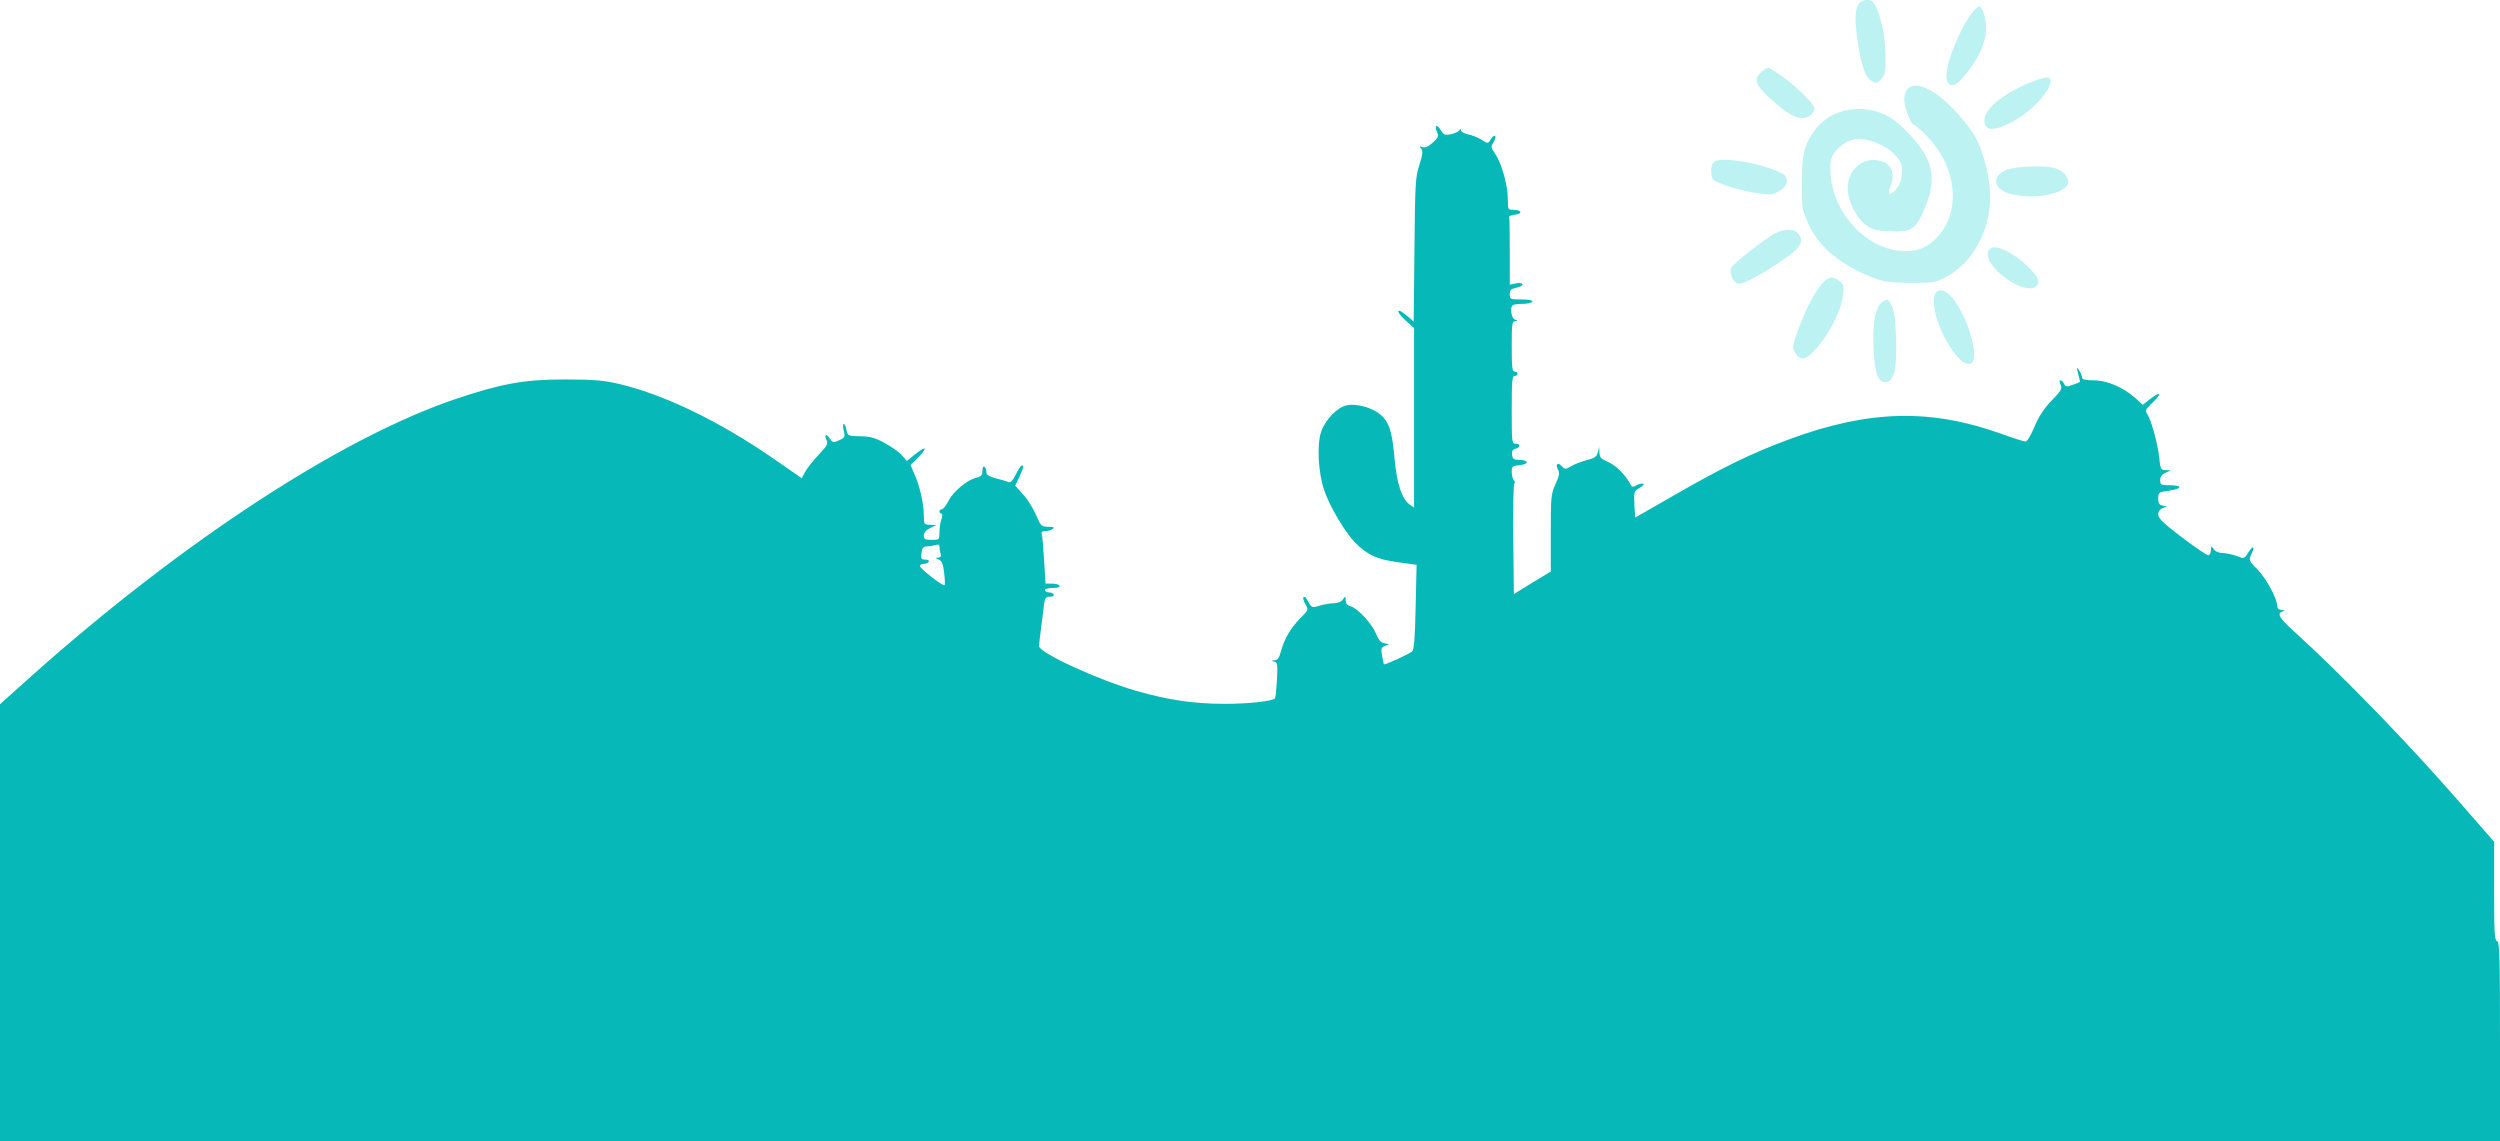
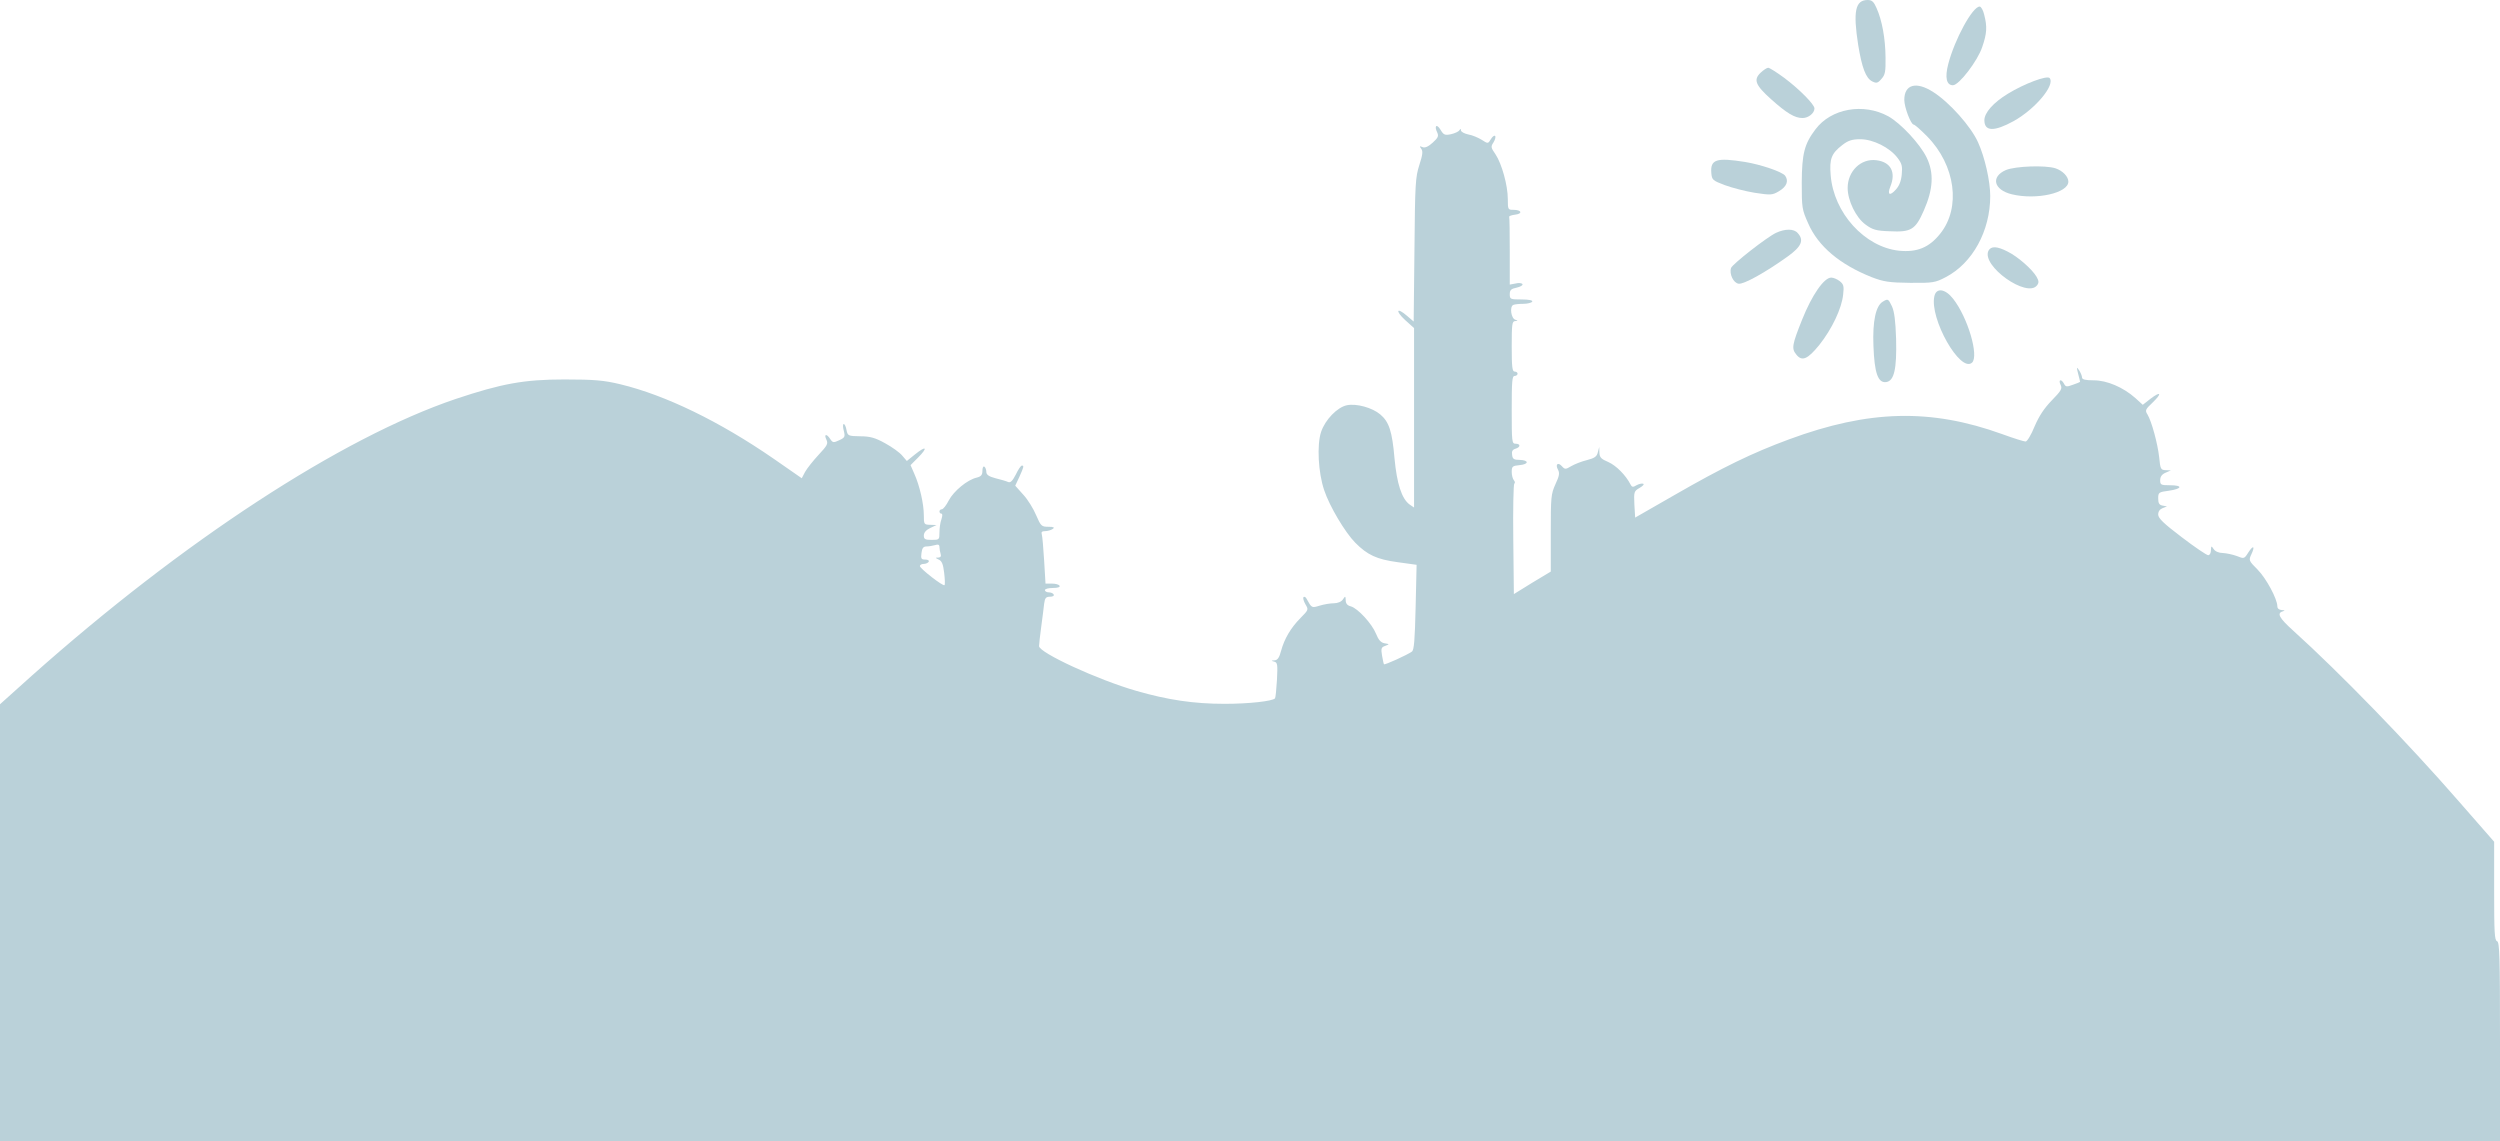
<svg xmlns="http://www.w3.org/2000/svg" width="1525" height="696" viewBox="0 0 1525 696" fill="none">
  <g clip-path="url(#clip0_24_16)">
-     <path d="M1144.7 4.933C1148.04 12.4 1150.06 23.333 1150.18 34.933C1150.3 43.867 1149.95 45.6 1147.68 48.133C1145.42 50.8 1144.58 50.933 1141.96 49.6C1138.15 47.6 1135.77 41.333 1133.5 27.467C1130.29 6.8 1131.72 0 1139.34 0C1141.84 0 1143.04 1.067 1144.7 4.933Z" fill="#BDF2F2" />
-     <path d="M1210.35 8.933C1212.26 16.267 1212.02 20.4 1209.16 28.667C1206.42 37.067 1194.98 52 1191.29 52C1187.36 52 1186.28 47.333 1188.43 39.067C1192.36 24 1203.2 4 1207.61 4C1208.44 4 1209.75 6.267 1210.35 8.933Z" fill="#BDF2F2" />
-     <path d="M1088.35 47.467C1097.64 54.4 1106.82 63.733 1106.82 66.133C1106.82 69.067 1103.12 72 1099.55 72C1094.78 72 1089.9 69.067 1080.37 60.533C1070.72 51.867 1069.53 48.667 1073.93 44.4C1075.72 42.667 1077.87 41.333 1078.58 41.333C1079.41 41.333 1083.82 44.133 1088.35 47.467Z" fill="#BDF2F2" />
-     <path d="M1250.26 47.6C1253.84 51.734 1241.68 66.4 1228.34 73.867C1216.43 80.4 1210.47 80.267 1210.47 73.334C1210.47 68.8 1215.83 62.667 1224.77 57.2C1234.77 51.067 1248.59 45.867 1250.26 47.6Z" fill="#BDF2F2" />
-     <path d="M1179.25 56.133C1189.14 62.4 1202.37 77.2 1206.66 86.933C1210.71 95.867 1214.04 110.4 1214.04 119.6C1214.04 140.8 1203.32 160.533 1186.88 169.067C1180.56 172.4 1179.02 172.667 1165.2 172.533C1152.45 172.4 1148.99 171.867 1141.72 169.067C1122.3 161.333 1109.08 150.267 1103 136.267C1099.19 127.733 1099.07 126.8 1099.07 111.333C1099.19 93.867 1100.62 87.867 1107.41 78.933C1116.94 66.133 1136.72 62.667 1151.85 70.933C1159.48 75.2 1171.15 87.733 1175.2 96C1179.85 105.467 1179.25 115.467 1173.54 128.4C1168.41 140.133 1165.79 141.733 1152.69 141.067C1144.46 140.8 1142.2 140.133 1137.91 136.933C1132.07 132.667 1127.07 122.267 1127.07 114.667C1127.07 104.4 1135.17 96.533 1144.58 97.733C1153.4 98.8 1156.74 105.067 1153.04 114C1151.14 118.8 1152.8 119.733 1156.38 115.733C1158.52 113.467 1159.71 110.4 1160.07 106.4C1160.55 101.467 1160.19 99.867 1157.57 96.4C1152.8 90 1142.56 84.933 1134.81 84.933C1129.69 84.933 1127.31 85.733 1123.73 88.533C1117.18 93.6 1115.87 96.933 1116.71 106.8C1118.49 129.867 1137.44 150.667 1158.4 152.933C1169.37 154 1176.75 151.067 1183.54 142.533C1196.29 126.667 1192.84 100.8 1175.56 83.2C1171.63 79.2 1167.94 76 1167.34 76C1165.67 76 1161.62 65.467 1161.62 60.933C1161.62 51.467 1168.89 49.467 1179.25 56.133Z" fill="#BDF2F2" />
-     <path d="M878.662 79.067C880.568 82.267 881.283 82.667 885.096 81.867C887.479 81.333 889.742 80.267 890.219 79.467C890.934 78.4 891.172 78.4 891.172 79.467C891.172 80.4 893.197 81.467 895.58 82C898.082 82.4 901.775 84 903.92 85.333C907.613 87.733 907.732 87.733 909.4 84.933C910.354 83.333 911.545 82.4 912.021 82.933C912.498 83.467 912.021 85.2 911.068 86.8C909.281 89.467 909.4 90 912.26 94.133C916.072 99.867 919.766 113.067 919.766 121.467C919.766 127.867 919.885 128 923.221 128C928.225 128 928.939 130.4 924.293 130.933C922.148 131.2 920.48 131.733 920.6 132.267C920.838 132.933 920.957 142.4 920.957 153.467V173.6L924.531 172.933C926.438 172.4 928.344 172.667 928.701 173.333C929.059 174 927.51 174.933 925.127 175.467C921.791 176.133 920.957 176.933 920.957 179.467C920.957 182.533 921.314 182.667 928.225 182.667C932.633 182.667 935.135 183.2 934.658 184C934.301 184.667 931.799 185.333 929.297 185.333C926.795 185.333 923.936 185.6 923.102 186C920.719 187.067 921.791 194.4 924.412 195.067C926.08 195.6 926.08 195.733 924.174 195.867C922.387 196 922.148 197.733 922.148 211.333C922.148 224.133 922.506 226.667 923.936 226.667C924.889 226.667 925.723 227.2 925.723 228C925.723 228.667 924.889 229.333 923.936 229.333C922.387 229.333 922.148 232.533 922.148 250C922.148 269.733 922.268 270.667 924.531 270.667C927.629 270.667 927.629 272.8 924.412 273.733C922.625 274.267 922.029 275.333 922.387 277.467C922.625 280 923.578 280.533 926.914 280.533C932.752 280.667 932.752 283.2 926.914 283.733C922.625 284.133 922.148 284.533 922.148 287.867C922.148 289.867 922.744 292.133 923.459 292.933C924.174 293.733 924.293 294.667 923.697 295.067C923.221 295.467 922.863 310.667 923.102 329.067L923.459 362.4L934.658 355.467L945.977 348.667V325.2C945.977 303.067 946.096 301.467 948.836 295.333C951.219 290.267 951.457 288.533 950.385 286.533C948.598 283.333 950.266 281.6 952.768 284.4C954.555 286.4 955.031 286.4 958.367 284.4C960.393 283.2 964.682 281.467 968.018 280.667C972.664 279.467 974.094 278.533 974.689 275.867L975.523 272.667L975.643 276.133C975.762 279.067 976.715 280 981.123 281.867C985.889 284 991.727 289.867 994.586 295.467C995.42 297.2 996.135 297.333 998.279 296C999.709 295.2 1001.5 294.8 1002.33 295.067C1003.16 295.333 1002.09 296.533 1000.19 297.6C996.73 299.6 996.611 300 996.969 307.733L997.445 315.733L1021.39 302C1051.06 284.933 1068.93 276.267 1091.33 268C1140.06 250 1177.71 249.067 1221.31 264.8C1228.22 267.333 1234.65 269.333 1235.61 269.333C1236.56 269.333 1239.06 265.2 1241.09 260.133C1243.83 253.733 1246.93 249.067 1251.57 244.267C1257.41 238.267 1258.12 237.067 1256.93 234.667C1255.38 231.467 1257.41 230.933 1259.08 234.133C1260.03 236 1260.75 236.133 1264.56 234.667C1266.94 233.867 1268.85 233.067 1268.85 232.933C1268.85 232.8 1268.37 230.533 1267.66 228C1266.58 223.733 1266.7 223.6 1268.25 225.867C1269.21 227.333 1270.04 229.333 1270.04 230.267C1270.04 231.467 1272.06 232 1277.19 232C1285.29 232 1295.18 236.267 1302.56 242.8L1307.09 246.933L1311.86 243.2C1318.17 238.4 1319.01 239.867 1313.05 245.6C1308.64 249.733 1308.4 250.4 1309.95 252.8C1312.45 256.933 1316.15 270.4 1317.1 278.933C1317.81 286.133 1318.05 286.667 1321.03 286.8L1324.25 286.933L1320.91 288.4C1318.77 289.333 1317.7 290.8 1317.7 292.933C1317.7 295.733 1318.17 296 1323.65 296C1331.63 296 1331.28 298.133 1323.06 299.333C1316.86 300.133 1316.5 300.4 1316.5 304C1316.5 306.933 1317.1 308 1319.12 308.4L1321.87 308.933L1319.12 310C1317.46 310.667 1316.5 312 1316.5 313.867C1316.5 316.133 1319.84 319.333 1330.92 327.733C1338.78 333.733 1346.05 338.667 1347 338.667C1347.96 338.667 1348.67 337.333 1348.67 335.6C1348.79 332.933 1348.91 332.8 1350.34 334.933C1351.29 336.4 1353.56 337.333 1355.94 337.333C1358.2 337.467 1362.02 338.267 1364.52 339.2C1368.81 340.933 1369.04 340.933 1371.43 337.067C1374.53 332.267 1375.72 333.067 1373.33 338.133C1371.67 341.733 1371.67 342 1377.15 347.467C1382.39 352.8 1389.18 365.333 1389.18 369.867C1389.18 371.2 1390.25 372 1391.8 372.133C1393.83 372.267 1394.06 372.4 1392.52 372.933C1388.7 374 1390.25 376.933 1398.83 384.667C1427.3 410.4 1468.65 452.933 1499.74 488.667L1521.43 513.467V543.467C1521.43 568.8 1521.66 573.6 1523.21 574.133C1524.76 574.8 1525 582.933 1525 635.467V696H762.5H0V562.8V429.6L19.301 412.267C111.516 330.133 208.258 266.933 278.074 243.333C306.072 234 319.654 231.467 344.316 231.467C362.426 231.467 368.502 232 378.391 234.4C406.031 241.067 438.914 257.067 471.797 279.733L489.072 291.733L491.098 287.867C492.289 285.733 495.982 281.067 499.318 277.467C504.68 271.733 505.275 270.667 504.084 268.133C502.416 264.667 504.322 264.4 506.467 267.867C508.016 270.133 508.492 270.133 511.947 268.533C515.402 266.933 515.641 266.4 514.688 262.667C514.092 260.533 514.092 258.667 514.688 258.667C515.283 258.667 515.998 260.267 516.355 262.267C517.07 265.867 517.428 266 524.695 266.133C530.771 266.133 533.988 267.067 539.945 270.4C544.115 272.667 548.762 276 550.311 277.867L553.17 281.2L558.293 277.067C565.084 271.6 566.156 272.933 560.08 279.067L555.434 283.733L557.816 289.2C561.033 296.4 563.535 307.467 563.535 314.267C563.535 319.867 563.654 320 567.348 320.133L571.279 320.267L567.348 322.133C564.846 323.333 563.535 324.933 563.535 326.667C563.535 328.933 564.369 329.333 568.301 329.333C572.947 329.333 573.066 329.2 573.066 324.8C573.066 322.267 573.543 318.667 574.258 316.8C574.973 314.533 574.973 313.333 574.258 313.333C573.543 313.333 573.066 312.667 573.066 312C573.066 311.2 573.781 310.667 574.496 310.667C575.33 310.667 577.236 308.267 578.785 305.2C581.764 299.6 589.984 292.667 595.822 291.333C598.443 290.667 599.277 289.733 599.277 287.2C599.277 285.333 599.754 284.267 600.469 284.667C601.064 285.067 601.66 286.533 601.66 287.867C601.66 289.6 603.209 290.667 607.26 291.733C610.477 292.533 613.812 293.467 614.885 294C616.434 294.667 617.625 293.333 619.65 289.467C621.08 286.4 622.748 284 623.344 284C624.773 284 624.535 284.8 621.795 290.933L619.293 296.267L624.178 301.733C626.918 304.667 630.373 310.267 632.041 314.267C634.9 320.933 635.377 321.333 639.547 321.333C642.764 321.333 643.479 321.733 642.168 322.667C641.215 323.333 639.07 324 637.521 324C635.615 324 635.02 324.533 635.496 326C635.854 327.067 636.449 334.267 636.926 342L637.76 356H641.691C643.836 356 645.98 356.533 646.338 357.333C646.814 358.133 645.146 358.667 642.287 358.667C639.547 358.667 637.402 359.2 637.402 360C637.402 360.667 638.475 361.333 639.666 361.333C640.977 361.333 642.406 361.867 642.764 362.667C643.121 363.467 642.168 364 640.5 364C637.998 364 637.402 364.8 636.926 368.267C636.688 370.667 635.854 377.067 635.139 382.4C634.424 387.733 633.828 392.933 633.828 394.133C633.828 398.133 669.57 414.667 693.279 421.467C712.342 426.933 728.068 429.333 747.012 429.333C761.785 429.333 776.201 427.733 777.75 426C778.107 425.6 778.584 420.533 778.941 414.8C779.418 405.333 779.299 404.133 777.273 403.6C775.248 403.067 775.248 402.933 777.512 402.8C779.299 402.667 780.371 401.2 781.443 397.067C783.469 389.6 787.4 382.933 793.357 376.933C798.242 372 798.242 371.867 796.336 368.667C795.264 366.8 794.668 364.8 795.145 364.267C795.621 363.733 796.574 364.267 797.051 365.333C800.148 370.933 800.148 370.933 804.914 369.467C807.535 368.667 811.348 368 813.611 368C815.994 368 818.258 367.067 819.211 365.6C820.641 363.467 820.76 363.467 820.879 366.133C820.879 368.133 821.832 369.333 823.977 369.867C828.266 371.067 836.844 380.4 839.346 386.533C840.895 390.4 842.324 392 844.588 392.4C847.686 392.933 847.686 392.933 844.945 394C842.562 394.8 842.324 395.6 843.039 399.867C843.516 402.533 843.992 404.933 844.23 405.2C844.707 405.733 858.289 399.6 861.268 397.467C862.578 396.533 863.055 390.533 863.531 370.4L864.127 344.533L852.57 342.933C839.822 341.2 834.104 338.533 826.717 331.067C820.521 324.8 810.99 308.8 807.773 299.067C804.08 288.267 803.246 271.333 805.867 263.467C808.369 256 815.756 248.4 821.594 247.2C827.432 246 837.082 248.667 841.967 252.8C847.328 257.333 849.234 263.067 850.664 279.733C852.094 295.067 855.072 304.267 859.838 307.733L862.578 309.6V254.933V200.133L857.098 195.2C850.902 189.467 851.975 187.2 858.289 192.667L862.34 196.133L862.816 152.4C863.174 111.867 863.412 108.133 865.795 100.667C867.82 94.4 868.059 92.267 866.986 90.8C865.795 89.2 865.914 88.933 867.701 89.733C869.131 90.4 871.275 89.467 873.896 87.067C877.113 84.133 877.709 83.067 876.756 80.933C874.73 76.8 876.279 75.2 878.662 79.067ZM565.203 333.333C563.297 333.333 562.463 334.267 562.105 337.333C561.629 340.8 561.986 341.333 564.369 341.333C566.037 341.333 566.871 341.867 566.514 342.667C566.156 343.333 564.727 344 563.416 344C562.225 344 561.152 344.533 561.152 345.333C561.152 346.8 575.33 357.867 576.164 356.933C576.521 356.533 576.402 353.2 575.926 349.333C575.33 344.133 574.496 342.133 572.59 341.333C570.445 340.267 570.326 340.133 572.352 340.133C573.781 340 574.258 339.333 573.781 337.867C573.424 336.667 573.066 334.8 573.066 333.733C573.066 332.267 572.352 331.867 570.326 332.533C568.896 332.933 566.514 333.333 565.203 333.333Z" fill="#07B8B8" />
-     <path d="M1064.52 98.8C1074.17 100.4 1087.16 104.8 1088.95 107.2C1091.21 110.4 1089.9 113.866 1085.13 116.666C1081.08 119.066 1080.13 119.066 1070.36 117.6C1064.64 116.666 1056.42 114.533 1052.13 112.933C1044.74 110.133 1044.27 109.733 1043.91 105.6C1043.2 97.2 1047.01 96 1064.52 98.8Z" fill="#BDF2F2" />
-     <path d="M1253.84 102.667C1258.24 104.134 1261.7 107.734 1261.7 110.8C1261.7 117.734 1242.16 122.134 1227.27 118.534C1216.19 115.867 1214.16 107.867 1223.57 103.734C1229.41 101.334 1247.64 100.667 1253.84 102.667Z" fill="#BDF2F2" />
-     <path d="M1096.57 142.133C1100.62 146.533 1098.95 150.4 1090.38 156.533C1076.79 166.267 1063.81 173.467 1060.59 173.067C1057.37 172.667 1054.75 167.067 1055.94 163.467C1056.78 161.067 1077.98 144.533 1083.46 142C1088.95 139.467 1094.31 139.467 1096.57 142.133Z" fill="#BDF2F2" />
-     <path d="M1224.65 153.467C1230.84 156.533 1239.54 164.133 1242.28 168.8C1243.71 171.333 1243.83 172.4 1242.64 174C1236.56 182.133 1208.44 162.133 1212.97 152.933C1214.52 150 1218.21 150.133 1224.65 153.467Z" fill="#BDF2F2" />
-     <path d="M1122.19 171.467C1124.57 173.333 1124.93 174.533 1124.33 179.6C1123.5 188.133 1117.42 200.8 1109.79 210.4C1102.65 219.2 1099.19 220.667 1095.74 216.267C1092.76 212.667 1093.12 210.4 1099.31 194.933C1105.27 180 1112.65 169.333 1117.06 169.333C1118.37 169.333 1120.64 170.267 1122.19 171.467Z" fill="#BDF2F2" />
-     <path d="M1191.41 182.266C1200.34 193.6 1207.25 217.066 1202.96 221.2C1195.81 227.733 1176.87 194.266 1179.97 180.666C1181.16 175.333 1186.64 176.133 1191.41 182.266Z" fill="#BDF2F2" />
-     <path d="M1154.12 186.933C1155.54 190.133 1156.26 195.6 1156.62 206.667C1157.09 225.2 1155.43 232.4 1150.54 233.067C1145.54 233.733 1143.39 227.467 1142.8 210.933C1142.2 196 1144.23 186.533 1148.52 184C1151.61 182.133 1151.85 182.133 1154.12 186.933Z" fill="#BDF2F2" />
+     <path d="M1144.7 4.933C1148.04 12.4 1150.06 23.333 1150.18 34.933C1150.3 43.867 1149.95 45.6 1147.68 48.133C1145.42 50.8 1144.58 50.933 1141.96 49.6C1138.15 47.6 1135.77 41.333 1133.5 27.467C1130.29 6.8 1131.72 0 1139.34 0C1141.84 0 1143.04 1.067 1144.7 4.933Z" fill="#BAD1D9" />
+     <path d="M1210.35 8.933C1212.26 16.267 1212.02 20.4 1209.16 28.667C1206.42 37.067 1194.98 52 1191.29 52C1187.36 52 1186.28 47.333 1188.43 39.067C1192.36 24 1203.2 4 1207.61 4C1208.44 4 1209.75 6.267 1210.35 8.933Z" fill="#BAD1D9" />
+     <path d="M1088.35 47.467C1097.64 54.4 1106.82 63.733 1106.82 66.133C1106.82 69.067 1103.12 72 1099.55 72C1094.78 72 1089.9 69.067 1080.37 60.533C1070.72 51.867 1069.53 48.667 1073.93 44.4C1075.72 42.667 1077.87 41.333 1078.58 41.333C1079.41 41.333 1083.82 44.133 1088.35 47.467Z" fill="#BAD1D9" />
+     <path d="M1250.26 47.6C1253.84 51.734 1241.68 66.4 1228.34 73.867C1216.43 80.4 1210.47 80.267 1210.47 73.334C1210.47 68.8 1215.83 62.667 1224.77 57.2C1234.77 51.067 1248.59 45.867 1250.26 47.6Z" fill="#BAD1D9" />
+     <path d="M1179.25 56.133C1189.14 62.4 1202.37 77.2 1206.66 86.933C1210.71 95.867 1214.04 110.4 1214.04 119.6C1214.04 140.8 1203.32 160.533 1186.88 169.067C1180.56 172.4 1179.02 172.667 1165.2 172.533C1152.45 172.4 1148.99 171.867 1141.72 169.067C1122.3 161.333 1109.08 150.267 1103 136.267C1099.19 127.733 1099.07 126.8 1099.07 111.333C1099.19 93.867 1100.62 87.867 1107.41 78.933C1116.94 66.133 1136.72 62.667 1151.85 70.933C1159.48 75.2 1171.15 87.733 1175.2 96C1179.85 105.467 1179.25 115.467 1173.54 128.4C1168.41 140.133 1165.79 141.733 1152.69 141.067C1144.46 140.8 1142.2 140.133 1137.91 136.933C1132.07 132.667 1127.07 122.267 1127.07 114.667C1127.07 104.4 1135.17 96.533 1144.58 97.733C1153.4 98.8 1156.74 105.067 1153.04 114C1151.14 118.8 1152.8 119.733 1156.38 115.733C1158.52 113.467 1159.71 110.4 1160.07 106.4C1160.55 101.467 1160.19 99.867 1157.57 96.4C1152.8 90 1142.56 84.933 1134.81 84.933C1129.69 84.933 1127.31 85.733 1123.73 88.533C1117.18 93.6 1115.87 96.933 1116.71 106.8C1118.49 129.867 1137.44 150.667 1158.4 152.933C1169.37 154 1176.75 151.067 1183.54 142.533C1196.29 126.667 1192.84 100.8 1175.56 83.2C1171.63 79.2 1167.94 76 1167.34 76C1165.67 76 1161.62 65.467 1161.62 60.933C1161.62 51.467 1168.89 49.467 1179.25 56.133Z" fill="#BAD1D9" />
+     <path d="M878.662 79.067C880.568 82.267 881.283 82.667 885.096 81.867C887.479 81.333 889.742 80.267 890.219 79.467C890.934 78.4 891.172 78.4 891.172 79.467C891.172 80.4 893.197 81.467 895.58 82C898.082 82.4 901.775 84 903.92 85.333C907.613 87.733 907.732 87.733 909.4 84.933C910.354 83.333 911.545 82.4 912.021 82.933C912.498 83.467 912.021 85.2 911.068 86.8C909.281 89.467 909.4 90 912.26 94.133C916.072 99.867 919.766 113.067 919.766 121.467C919.766 127.867 919.885 128 923.221 128C928.225 128 928.939 130.4 924.293 130.933C922.148 131.2 920.48 131.733 920.6 132.267C920.838 132.933 920.957 142.4 920.957 153.467V173.6L924.531 172.933C926.438 172.4 928.344 172.667 928.701 173.333C929.059 174 927.51 174.933 925.127 175.467C921.791 176.133 920.957 176.933 920.957 179.467C920.957 182.533 921.314 182.667 928.225 182.667C932.633 182.667 935.135 183.2 934.658 184C934.301 184.667 931.799 185.333 929.297 185.333C926.795 185.333 923.936 185.6 923.102 186C920.719 187.067 921.791 194.4 924.412 195.067C926.08 195.6 926.08 195.733 924.174 195.867C922.387 196 922.148 197.733 922.148 211.333C922.148 224.133 922.506 226.667 923.936 226.667C924.889 226.667 925.723 227.2 925.723 228C925.723 228.667 924.889 229.333 923.936 229.333C922.387 229.333 922.148 232.533 922.148 250C922.148 269.733 922.268 270.667 924.531 270.667C927.629 270.667 927.629 272.8 924.412 273.733C922.625 274.267 922.029 275.333 922.387 277.467C922.625 280 923.578 280.533 926.914 280.533C932.752 280.667 932.752 283.2 926.914 283.733C922.625 284.133 922.148 284.533 922.148 287.867C922.148 289.867 922.744 292.133 923.459 292.933C924.174 293.733 924.293 294.667 923.697 295.067C923.221 295.467 922.863 310.667 923.102 329.067L923.459 362.4L934.658 355.467L945.977 348.667V325.2C945.977 303.067 946.096 301.467 948.836 295.333C951.219 290.267 951.457 288.533 950.385 286.533C948.598 283.333 950.266 281.6 952.768 284.4C954.555 286.4 955.031 286.4 958.367 284.4C960.393 283.2 964.682 281.467 968.018 280.667C972.664 279.467 974.094 278.533 974.689 275.867L975.523 272.667L975.643 276.133C975.762 279.067 976.715 280 981.123 281.867C985.889 284 991.727 289.867 994.586 295.467C995.42 297.2 996.135 297.333 998.279 296C999.709 295.2 1001.5 294.8 1002.33 295.067C1003.16 295.333 1002.09 296.533 1000.19 297.6C996.73 299.6 996.611 300 996.969 307.733L997.445 315.733L1021.39 302C1051.06 284.933 1068.93 276.267 1091.33 268C1140.06 250 1177.71 249.067 1221.31 264.8C1228.22 267.333 1234.65 269.333 1235.61 269.333C1236.56 269.333 1239.06 265.2 1241.09 260.133C1243.83 253.733 1246.93 249.067 1251.57 244.267C1257.41 238.267 1258.12 237.067 1256.93 234.667C1255.38 231.467 1257.41 230.933 1259.08 234.133C1260.03 236 1260.75 236.133 1264.56 234.667C1266.94 233.867 1268.85 233.067 1268.85 232.933C1268.85 232.8 1268.37 230.533 1267.66 228C1266.58 223.733 1266.7 223.6 1268.25 225.867C1269.21 227.333 1270.04 229.333 1270.04 230.267C1270.04 231.467 1272.06 232 1277.19 232C1285.29 232 1295.18 236.267 1302.56 242.8L1307.09 246.933L1311.86 243.2C1318.17 238.4 1319.01 239.867 1313.05 245.6C1308.64 249.733 1308.4 250.4 1309.95 252.8C1312.45 256.933 1316.15 270.4 1317.1 278.933C1317.81 286.133 1318.05 286.667 1321.03 286.8L1324.25 286.933L1320.91 288.4C1318.77 289.333 1317.7 290.8 1317.7 292.933C1317.7 295.733 1318.17 296 1323.65 296C1331.63 296 1331.28 298.133 1323.06 299.333C1316.86 300.133 1316.5 300.4 1316.5 304C1316.5 306.933 1317.1 308 1319.12 308.4L1321.87 308.933L1319.12 310C1317.46 310.667 1316.5 312 1316.5 313.867C1316.5 316.133 1319.84 319.333 1330.92 327.733C1338.78 333.733 1346.05 338.667 1347 338.667C1347.96 338.667 1348.67 337.333 1348.67 335.6C1348.79 332.933 1348.91 332.8 1350.34 334.933C1351.29 336.4 1353.56 337.333 1355.94 337.333C1358.2 337.467 1362.02 338.267 1364.52 339.2C1368.81 340.933 1369.04 340.933 1371.43 337.067C1374.53 332.267 1375.72 333.067 1373.33 338.133C1371.67 341.733 1371.67 342 1377.15 347.467C1382.39 352.8 1389.18 365.333 1389.18 369.867C1389.18 371.2 1390.25 372 1391.8 372.133C1393.83 372.267 1394.06 372.4 1392.52 372.933C1388.7 374 1390.25 376.933 1398.83 384.667C1427.3 410.4 1468.65 452.933 1499.74 488.667L1521.43 513.467V543.467C1521.43 568.8 1521.66 573.6 1523.21 574.133C1524.76 574.8 1525 582.933 1525 635.467V696H762.5H0V562.8V429.6L19.301 412.267C111.516 330.133 208.258 266.933 278.074 243.333C306.072 234 319.654 231.467 344.316 231.467C362.426 231.467 368.502 232 378.391 234.4C406.031 241.067 438.914 257.067 471.797 279.733L489.072 291.733L491.098 287.867C492.289 285.733 495.982 281.067 499.318 277.467C504.68 271.733 505.275 270.667 504.084 268.133C502.416 264.667 504.322 264.4 506.467 267.867C508.016 270.133 508.492 270.133 511.947 268.533C515.402 266.933 515.641 266.4 514.688 262.667C514.092 260.533 514.092 258.667 514.688 258.667C515.283 258.667 515.998 260.267 516.355 262.267C517.07 265.867 517.428 266 524.695 266.133C530.771 266.133 533.988 267.067 539.945 270.4C544.115 272.667 548.762 276 550.311 277.867L553.17 281.2L558.293 277.067C565.084 271.6 566.156 272.933 560.08 279.067L555.434 283.733L557.816 289.2C561.033 296.4 563.535 307.467 563.535 314.267C563.535 319.867 563.654 320 567.348 320.133L571.279 320.267L567.348 322.133C564.846 323.333 563.535 324.933 563.535 326.667C563.535 328.933 564.369 329.333 568.301 329.333C572.947 329.333 573.066 329.2 573.066 324.8C573.066 322.267 573.543 318.667 574.258 316.8C574.973 314.533 574.973 313.333 574.258 313.333C573.543 313.333 573.066 312.667 573.066 312C573.066 311.2 573.781 310.667 574.496 310.667C575.33 310.667 577.236 308.267 578.785 305.2C581.764 299.6 589.984 292.667 595.822 291.333C598.443 290.667 599.277 289.733 599.277 287.2C599.277 285.333 599.754 284.267 600.469 284.667C601.064 285.067 601.66 286.533 601.66 287.867C601.66 289.6 603.209 290.667 607.26 291.733C610.477 292.533 613.812 293.467 614.885 294C616.434 294.667 617.625 293.333 619.65 289.467C621.08 286.4 622.748 284 623.344 284C624.773 284 624.535 284.8 621.795 290.933L619.293 296.267L624.178 301.733C626.918 304.667 630.373 310.267 632.041 314.267C634.9 320.933 635.377 321.333 639.547 321.333C642.764 321.333 643.479 321.733 642.168 322.667C641.215 323.333 639.07 324 637.521 324C635.615 324 635.02 324.533 635.496 326C635.854 327.067 636.449 334.267 636.926 342L637.76 356H641.691C643.836 356 645.98 356.533 646.338 357.333C646.814 358.133 645.146 358.667 642.287 358.667C639.547 358.667 637.402 359.2 637.402 360C637.402 360.667 638.475 361.333 639.666 361.333C640.977 361.333 642.406 361.867 642.764 362.667C643.121 363.467 642.168 364 640.5 364C637.998 364 637.402 364.8 636.926 368.267C636.688 370.667 635.854 377.067 635.139 382.4C634.424 387.733 633.828 392.933 633.828 394.133C633.828 398.133 669.57 414.667 693.279 421.467C712.342 426.933 728.068 429.333 747.012 429.333C761.785 429.333 776.201 427.733 777.75 426C778.107 425.6 778.584 420.533 778.941 414.8C779.418 405.333 779.299 404.133 777.273 403.6C775.248 403.067 775.248 402.933 777.512 402.8C779.299 402.667 780.371 401.2 781.443 397.067C783.469 389.6 787.4 382.933 793.357 376.933C798.242 372 798.242 371.867 796.336 368.667C795.264 366.8 794.668 364.8 795.145 364.267C795.621 363.733 796.574 364.267 797.051 365.333C800.148 370.933 800.148 370.933 804.914 369.467C807.535 368.667 811.348 368 813.611 368C815.994 368 818.258 367.067 819.211 365.6C820.641 363.467 820.76 363.467 820.879 366.133C820.879 368.133 821.832 369.333 823.977 369.867C828.266 371.067 836.844 380.4 839.346 386.533C840.895 390.4 842.324 392 844.588 392.4C847.686 392.933 847.686 392.933 844.945 394C842.562 394.8 842.324 395.6 843.039 399.867C843.516 402.533 843.992 404.933 844.23 405.2C844.707 405.733 858.289 399.6 861.268 397.467C862.578 396.533 863.055 390.533 863.531 370.4L864.127 344.533L852.57 342.933C839.822 341.2 834.104 338.533 826.717 331.067C820.521 324.8 810.99 308.8 807.773 299.067C804.08 288.267 803.246 271.333 805.867 263.467C808.369 256 815.756 248.4 821.594 247.2C827.432 246 837.082 248.667 841.967 252.8C847.328 257.333 849.234 263.067 850.664 279.733C852.094 295.067 855.072 304.267 859.838 307.733L862.578 309.6V254.933V200.133L857.098 195.2C850.902 189.467 851.975 187.2 858.289 192.667L862.34 196.133L862.816 152.4C863.174 111.867 863.412 108.133 865.795 100.667C867.82 94.4 868.059 92.267 866.986 90.8C865.795 89.2 865.914 88.933 867.701 89.733C869.131 90.4 871.275 89.467 873.896 87.067C877.113 84.133 877.709 83.067 876.756 80.933C874.73 76.8 876.279 75.2 878.662 79.067ZM565.203 333.333C563.297 333.333 562.463 334.267 562.105 337.333C561.629 340.8 561.986 341.333 564.369 341.333C566.037 341.333 566.871 341.867 566.514 342.667C566.156 343.333 564.727 344 563.416 344C562.225 344 561.152 344.533 561.152 345.333C561.152 346.8 575.33 357.867 576.164 356.933C576.521 356.533 576.402 353.2 575.926 349.333C575.33 344.133 574.496 342.133 572.59 341.333C570.445 340.267 570.326 340.133 572.352 340.133C573.781 340 574.258 339.333 573.781 337.867C573.424 336.667 573.066 334.8 573.066 333.733C573.066 332.267 572.352 331.867 570.326 332.533C568.896 332.933 566.514 333.333 565.203 333.333Z" fill="#BAD1D9" />
+     <path d="M1064.52 98.8C1074.17 100.4 1087.16 104.8 1088.95 107.2C1091.21 110.4 1089.9 113.866 1085.13 116.666C1081.08 119.066 1080.13 119.066 1070.36 117.6C1064.64 116.666 1056.42 114.533 1052.13 112.933C1044.74 110.133 1044.27 109.733 1043.91 105.6C1043.2 97.2 1047.01 96 1064.52 98.8Z" fill="#BAD1D9" />
+     <path d="M1253.84 102.667C1258.24 104.134 1261.7 107.734 1261.7 110.8C1261.7 117.734 1242.16 122.134 1227.27 118.534C1216.19 115.867 1214.16 107.867 1223.57 103.734C1229.41 101.334 1247.64 100.667 1253.84 102.667Z" fill="#BAD1D9" />
+     <path d="M1096.57 142.133C1100.62 146.533 1098.95 150.4 1090.38 156.533C1076.79 166.267 1063.81 173.467 1060.59 173.067C1057.37 172.667 1054.75 167.067 1055.94 163.467C1056.78 161.067 1077.98 144.533 1083.46 142C1088.95 139.467 1094.31 139.467 1096.57 142.133Z" fill="#BAD1D9" />
+     <path d="M1224.65 153.467C1230.84 156.533 1239.54 164.133 1242.28 168.8C1243.71 171.333 1243.83 172.4 1242.64 174C1236.56 182.133 1208.44 162.133 1212.97 152.933C1214.52 150 1218.21 150.133 1224.65 153.467Z" fill="#BAD1D9" />
+     <path d="M1122.19 171.467C1124.57 173.333 1124.93 174.533 1124.33 179.6C1123.5 188.133 1117.42 200.8 1109.79 210.4C1102.65 219.2 1099.19 220.667 1095.74 216.267C1092.76 212.667 1093.12 210.4 1099.31 194.933C1105.27 180 1112.65 169.333 1117.06 169.333C1118.37 169.333 1120.64 170.267 1122.19 171.467Z" fill="#BAD1D9" />
+     <path d="M1191.41 182.266C1200.34 193.6 1207.25 217.066 1202.96 221.2C1195.81 227.733 1176.87 194.266 1179.97 180.666C1181.16 175.333 1186.64 176.133 1191.41 182.266Z" fill="#BAD1D9" />
+     <path d="M1154.12 186.933C1155.54 190.133 1156.26 195.6 1156.62 206.667C1157.09 225.2 1155.43 232.4 1150.54 233.067C1145.54 233.733 1143.39 227.467 1142.8 210.933C1142.2 196 1144.23 186.533 1148.52 184C1151.61 182.133 1151.85 182.133 1154.12 186.933Z" fill="#BAD1D9" />
  </g>
  <defs>
    <clipPath id="clip0_24_16">
      <rect width="1525" height="696" fill="transparent" />
    </clipPath>
  </defs>
</svg>
